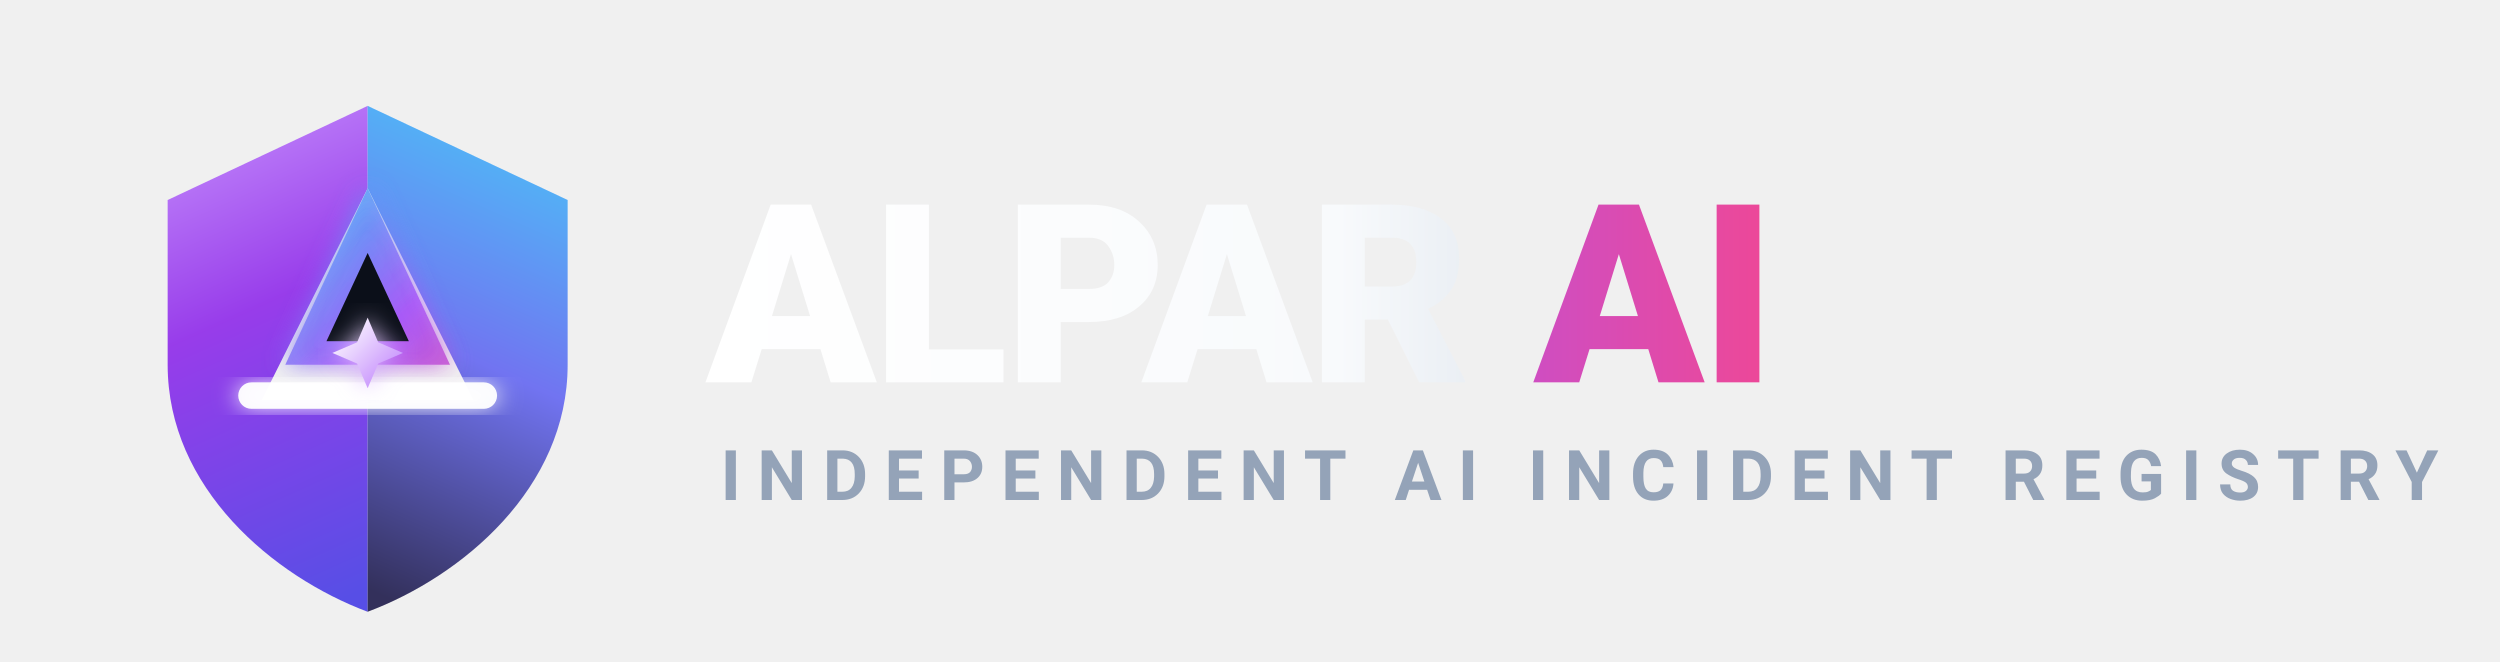
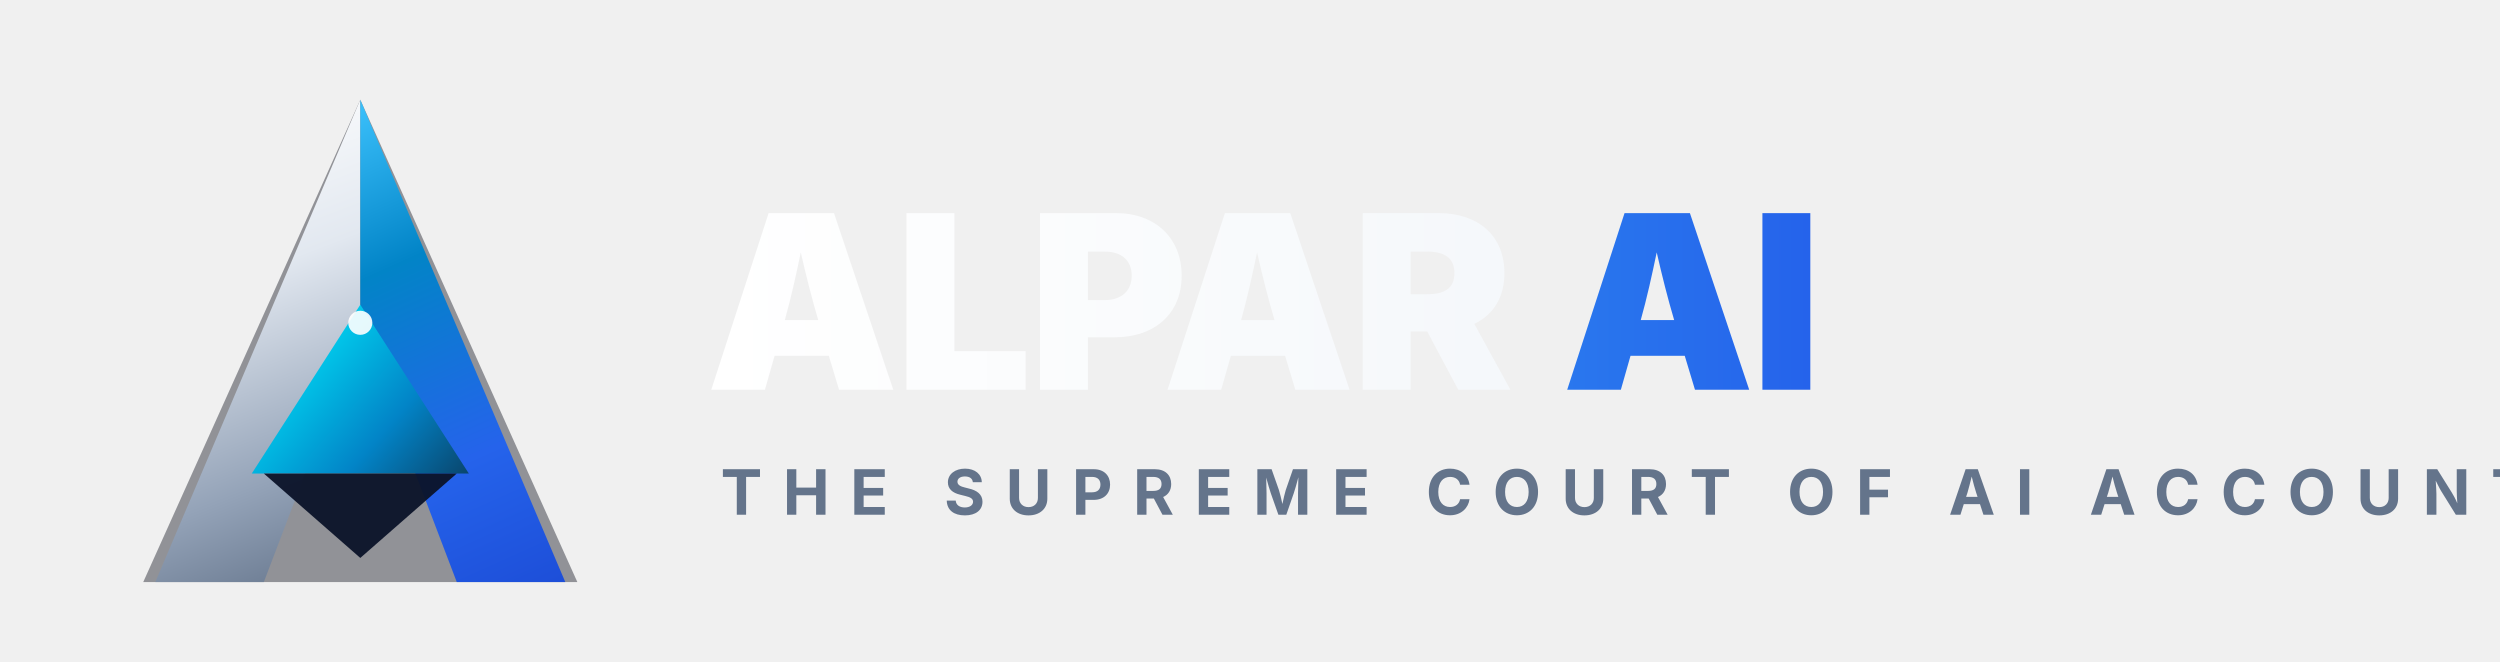
<svg xmlns="http://www.w3.org/2000/svg" viewBox="0 0 340 90" width="100%" height="100%" fill="none">
  <defs>
-     <linearGradient id="alpar-brand-text-alpar" x1="0%" y1="0%" x2="100%" y2="0%">
+     <linearGradient id="alpar-facet-titanium" x1="20" y1="10" x2="50" y2="88" gradientUnits="userSpaceOnUse">
      <stop offset="0%" stop-color="#ffffff" />
-       <stop offset="60%" stop-color="#f8fafc" />
-       <stop offset="100%" stop-color="#cbd5e1" />
+       <stop offset="35%" stop-color="#e2e8f0" />
+       <stop offset="75%" stop-color="#94a3b8" />
+       <stop offset="100%" stop-color="#64748b" />
    </linearGradient>
-     <linearGradient id="alpar-brand-text-ai" x1="0%" y1="0%" x2="100%" y2="0%">
+     <linearGradient id="alpar-facet-cobalt" x1="50" y1="10" x2="85" y2="88" gradientUnits="userSpaceOnUse">
      <stop offset="0%" stop-color="#38bdf8" />
-       <stop offset="50%" stop-color="#a855f7" />
-       <stop offset="100%" stop-color="#ec4899" />
+       <stop offset="30%" stop-color="#0284c7" />
+       <stop offset="70%" stop-color="#2563eb" />
+       <stop offset="100%" stop-color="#1d4ed8" />
    </linearGradient>
-     <linearGradient id="alpar-svg-wing-left" x1="15" y1="12" x2="50" y2="90" gradientUnits="userSpaceOnUse">
-       <stop offset="0%" stop-color="#c084fc" />
-       <stop offset="40%" stop-color="#9333ea" />
-       <stop offset="100%" stop-color="#4f46e5" />
+     <linearGradient id="alpar-facet-cyan-beam" x1="30" y1="50" x2="70" y2="85" gradientUnits="userSpaceOnUse">
+       <stop offset="0%" stop-color="#00f0ff" />
+       <stop offset="50%" stop-color="#0284c7" />
+       <stop offset="100%" stop-color="#0f172a" />
    </linearGradient>
-     <linearGradient id="alpar-svg-wing-right" x1="85" y1="12" x2="50" y2="90" gradientUnits="userSpaceOnUse">
+     <linearGradient id="alpar-text-pure" x1="0%" y1="0%" x2="100%" y2="0%">
+       <stop offset="0%" stop-color="#ffffff" />
+       <stop offset="100%" stop-color="#f1f5f9" />
+     </linearGradient>
+     <linearGradient id="alpar-text-accent" x1="0%" y1="0%" x2="100%" y2="0%">
      <stop offset="0%" stop-color="#38bdf8" />
-       <stop offset="50%" stop-color="#6366f1" />
-       <stop offset="100%" stop-color="#1e1b4b" />
+       <stop offset="100%" stop-color="#2563eb" />
    </linearGradient>
-     <linearGradient id="alpar-svg-core-beam" x1="30" y1="30" x2="70" y2="70" gradientUnits="userSpaceOnUse">
-       <stop offset="0%" stop-color="#38bdf8" />
-       <stop offset="50%" stop-color="#a855f7" />
-       <stop offset="100%" stop-color="#ec4899" />
-     </linearGradient>
-     <linearGradient id="alpar-svg-spark" x1="45" y1="45" x2="55" y2="55" gradientUnits="userSpaceOnUse">
-       <stop offset="0%" stop-color="#ffffff" />
-       <stop offset="100%" stop-color="#c084fc" />
-     </linearGradient>
-     <filter id="alpar-svg-bloom" x="-20%" y="-20%" width="140%" height="140%">
-       <feGaussianBlur stdDeviation="2" result="blur" />
-       <feMerge>
-         <feMergeNode in="blur" />
-         <feMergeNode in="SourceGraphic" />
-       </feMerge>
-     </filter>
  </defs>
-   <g transform="translate(10, 8) scale(0.8)">
-     <path d="M 50,8 L 16,24 V 52 C 16,73 34,88 50,94 V 58 L 32,58 L 50,22 Z" fill="url(#alpar-svg-wing-left)" fill-opacity="0.95" />
-     <path d="M 50,8 L 84,24 V 52 C 84,73 66,88 50,94 V 58 L 68,58 L 50,22 Z" fill="url(#alpar-svg-wing-right)" fill-opacity="0.9" />
-     <path d="M 50,22 L 64,52 H 36 L 50,22 Z" fill="url(#alpar-svg-core-beam)" fill-opacity="0.85" filter="url(#alpar-svg-bloom)" />
-     <path d="M 50,33 L 57,48 H 43 L 50,33 Z" fill="#0b0f19" />
-     <rect x="28" y="55" width="44" height="4.5" rx="2.25" fill="#ffffff" fill-opacity="0.95" filter="url(#alpar-svg-bloom)" />
-     <path d="M 50,44 L 51.8,48.2 L 56,50 L 51.8,51.8 L 50,56 L 48.2,51.8 L 44,50 L 48.2,48.2 Z" fill="url(#alpar-svg-spark)" filter="url(#alpar-svg-bloom)" />
+   <g transform="translate(8, 7) scale(0.82)">
+     <polygon points="50,8 14,88 86,88" fill="#030712" fill-opacity="0.4" />
+     <polygon points="50,8 16,88 34,88 50,46" fill="url(#alpar-facet-titanium)" />
+     <polygon points="50,8 50,46 66,88 84,88" fill="url(#alpar-facet-cobalt)" />
+     <polygon points="32,70 68,70 50,42" fill="url(#alpar-facet-cyan-beam)" />
+     <polygon points="34,70 66,70 50,84" fill="#0b1329" fill-opacity="0.95" />
+     <circle cx="50" cy="45" r="2" fill="#ffffff" fill-opacity="0.9" />
  </g>
-   <text x="96" y="52" font-family="-apple-system, BlinkMacSystemFont, 'Segoe UI', Roboto, sans-serif" font-size="34" font-weight="900" letter-spacing="-0.5px">
-     <tspan fill="url(#alpar-brand-text-alpar)">ALPAR </tspan>
-     <tspan fill="url(#alpar-brand-text-ai)">AI</tspan>
+   <text x="96" y="53" font-family="-apple-system, BlinkMacSystemFont, 'Inter', 'Segoe UI', Roboto, sans-serif" font-size="33" font-weight="900" letter-spacing="-0.5px">
+     <tspan fill="url(#alpar-text-pure)">ALPAR </tspan>
+     <tspan fill="url(#alpar-text-accent)">AI</tspan>
  </text>
-   <text x="98" y="68" font-family="-apple-system, BlinkMacSystemFont, 'Segoe UI', Roboto, sans-serif" font-size="9.5" font-weight="700" fill="#94a3b8" letter-spacing="2.2px">
-     INDEPENDENT AI INCIDENT REGISTRY
+   <text x="98" y="70" font-family="-apple-system, BlinkMacSystemFont, 'Inter', 'Segoe UI', Roboto, sans-serif" font-size="8.5" font-weight="700" fill="#64748b" letter-spacing="2.8px">
+     THE SUPREME COURT OF AI ACCOUNTABILITY
  </text>
</svg>
